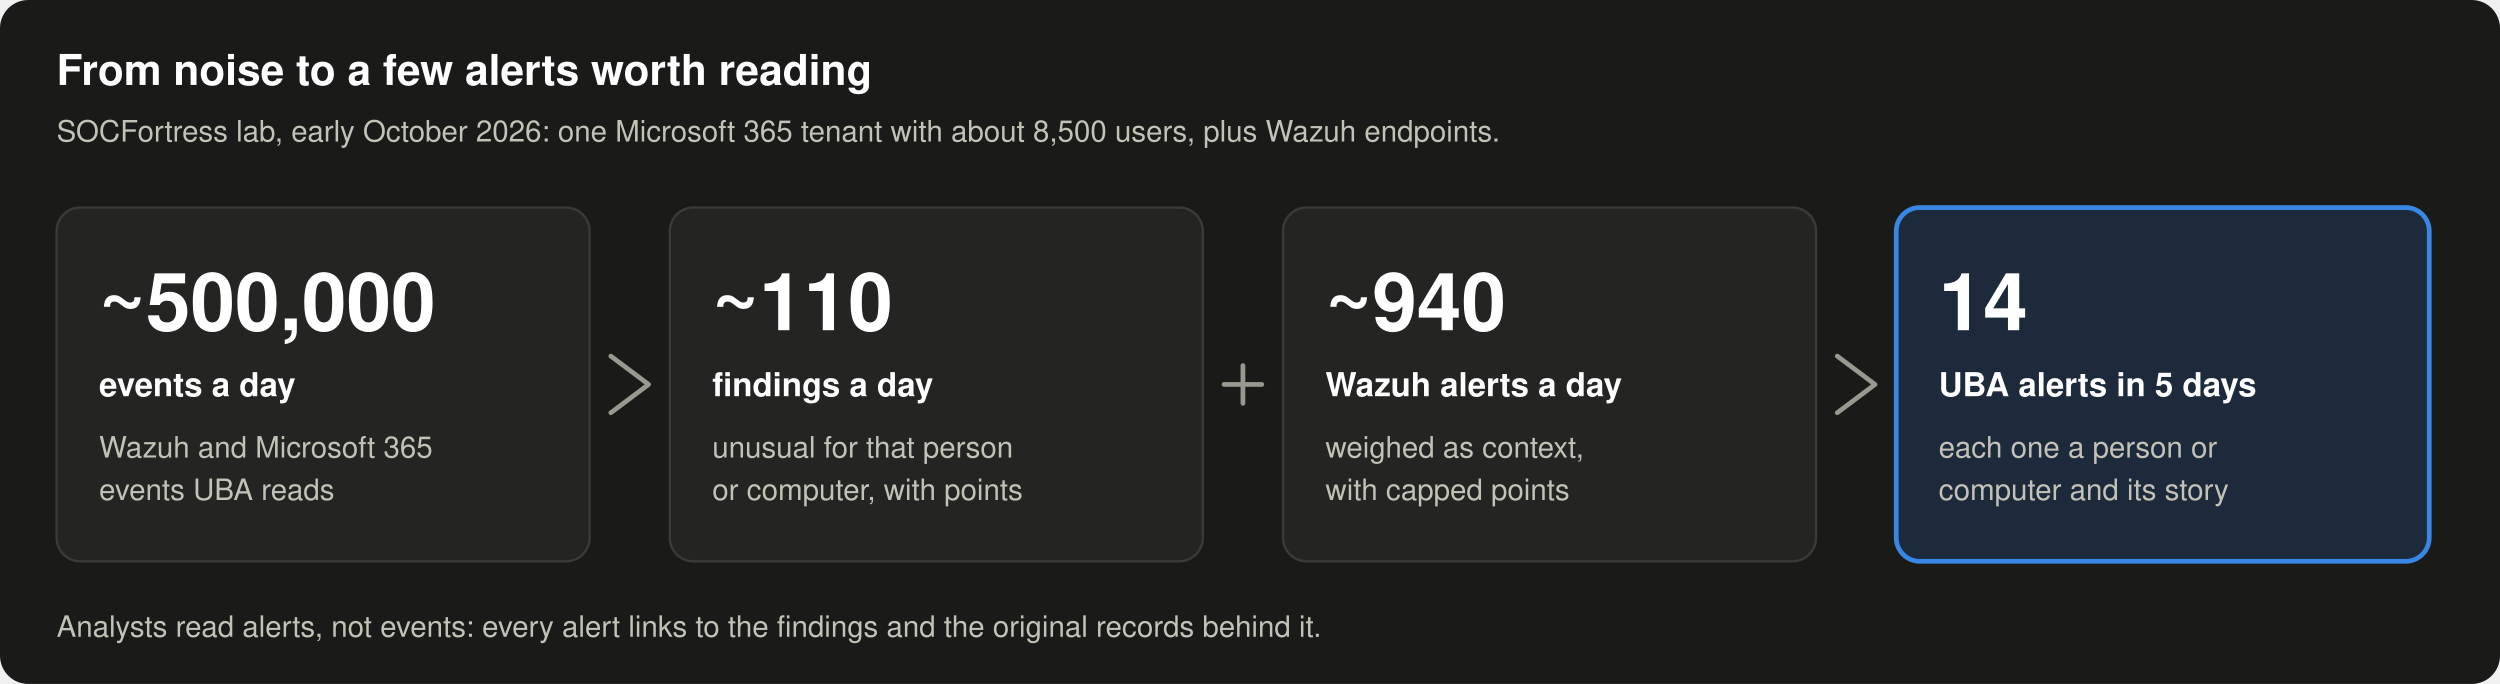
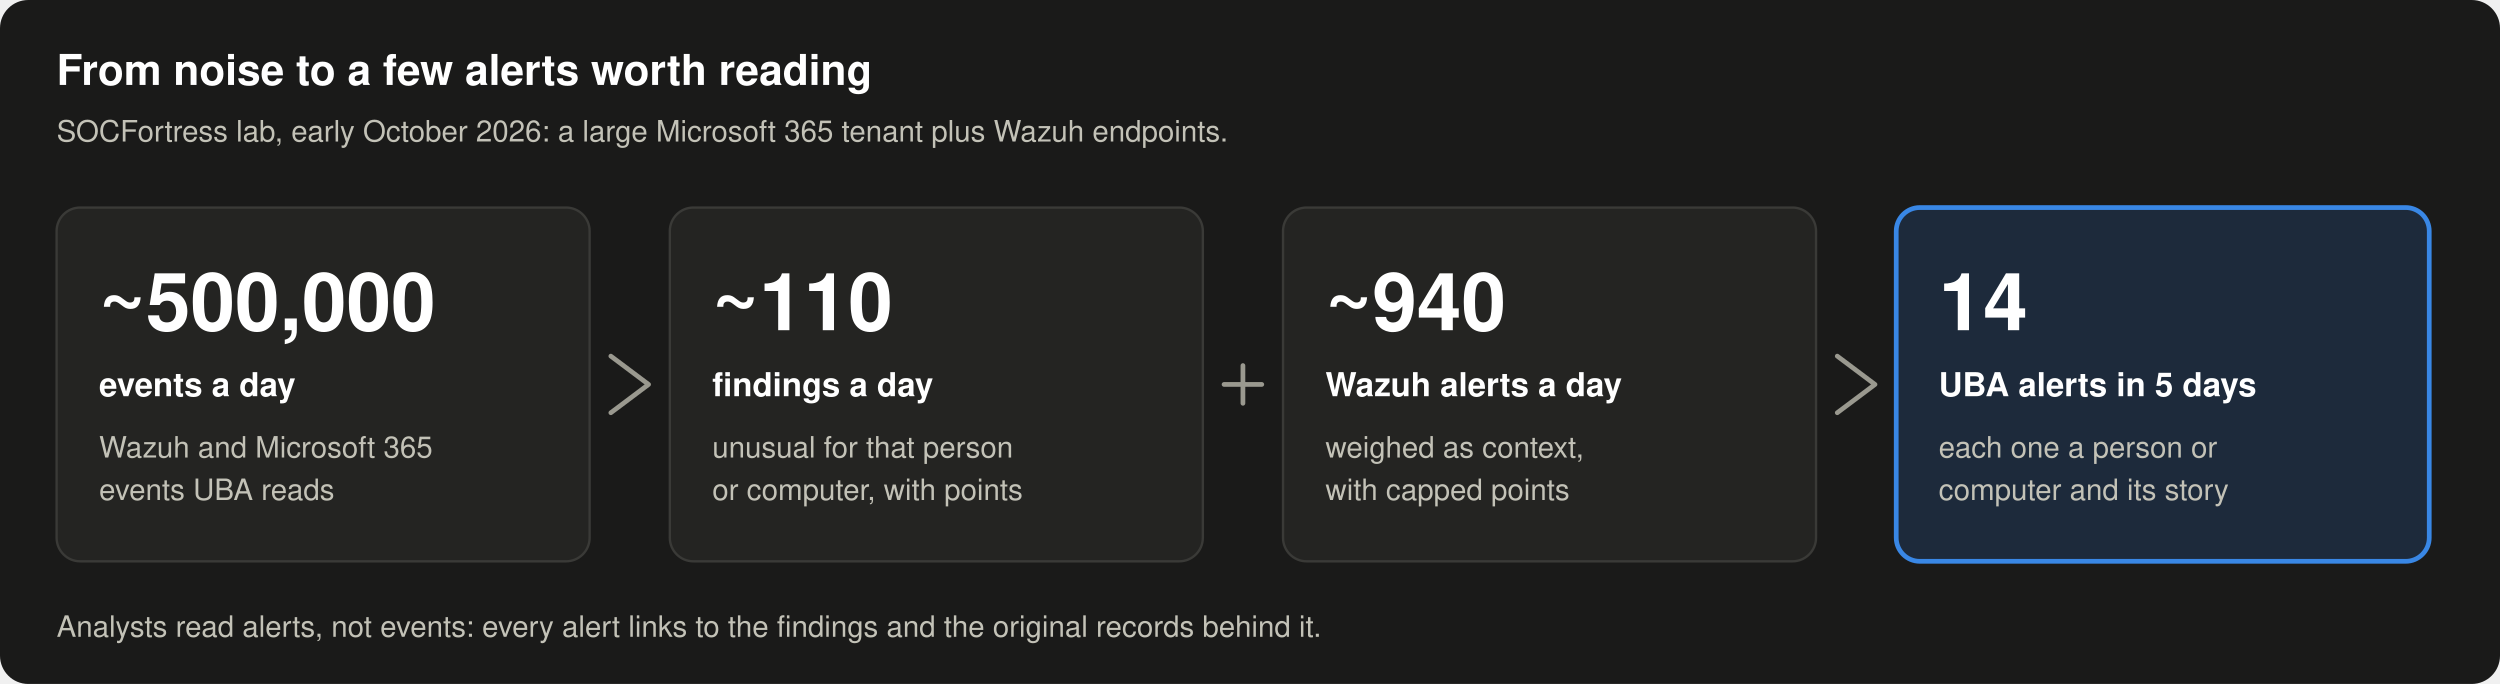
<svg xmlns="http://www.w3.org/2000/svg" width="1060" height="290" viewBox="0 0 1060 290" font-family="-apple-system, BlinkMacSystemFont, 'Segoe UI', Helvetica, Arial, sans-serif" role="img" aria-label="From noise to a few alerts worth reading">
  <rect width="1060" height="290" rx="12" fill="#1a1a19" />
  <text x="24" y="36" font-size="18" font-weight="700" fill="#ffffff" text-anchor="start">From noise to a few alerts worth reading</text>
-   <text x="24" y="60" font-size="12.5" font-weight="400" fill="#c3c2b7" text-anchor="start">SOCFortress lab, early October 2026: one Microsoft 365 tenant with about 8,500 users, plus Wazuh endpoints.</text>
+   <text x="24" y="60" font-size="12.5" font-weight="400" fill="#c3c2b7" text-anchor="start">SOCFortress lab, early October 2026: a large Microsoft 365 tenant plus Wazuh endpoints.</text>
  <rect x="24" y="88" width="226" height="150" rx="10" fill="#242422" stroke="#3a3a37" stroke-width="1" />
  <text x="42" y="140" font-size="34" font-weight="700" fill="#ffffff" text-anchor="start">~500,000</text>
  <text x="42" y="168" font-size="14" font-weight="600" fill="#ffffff" text-anchor="start">events a day</text>
  <text x="42" y="194" font-size="12.5" font-weight="400" fill="#c3c2b7" text-anchor="start">Wazuh and Microsoft 365</text>
  <text x="42" y="212" font-size="12.5" font-weight="400" fill="#c3c2b7" text-anchor="start">events UBA reads</text>
  <path d="M259,151 L275,163 L259,175" fill="none" stroke="#9a998f" stroke-width="2" stroke-linecap="round" stroke-linejoin="round" />
  <rect x="284" y="88" width="226" height="150" rx="10" fill="#242422" stroke="#3a3a37" stroke-width="1" />
  <text x="302" y="140" font-size="34" font-weight="700" fill="#ffffff" text-anchor="start">~110</text>
  <text x="302" y="168" font-size="14" font-weight="600" fill="#ffffff" text-anchor="start">findings a day</text>
  <text x="302" y="194" font-size="12.5" font-weight="400" fill="#c3c2b7" text-anchor="start">unusual for that person</text>
  <text x="302" y="212" font-size="12.5" font-weight="400" fill="#c3c2b7" text-anchor="start">or computer, with points</text>
  <path d="M519.0,163 L535.0,163 M527.0,155 L527.0,171" stroke="#9a998f" stroke-width="2" stroke-linecap="round" />
  <rect x="544" y="88" width="226" height="150" rx="10" fill="#242422" stroke="#3a3a37" stroke-width="1" />
  <text x="562" y="140" font-size="34" font-weight="700" fill="#ffffff" text-anchor="start">~940</text>
  <text x="562" y="168" font-size="14" font-weight="600" fill="#ffffff" text-anchor="start">Wazuh alerts a day</text>
  <text x="562" y="194" font-size="12.5" font-weight="400" fill="#c3c2b7" text-anchor="start">weighed as context,</text>
  <text x="562" y="212" font-size="12.5" font-weight="400" fill="#c3c2b7" text-anchor="start">with capped points</text>
  <path d="M779,151 L795,163 L779,175" fill="none" stroke="#9a998f" stroke-width="2" stroke-linecap="round" stroke-linejoin="round" />
  <rect x="804" y="88" width="226" height="150" rx="10" fill="#1d2a3b" stroke="#3987e5" stroke-width="2" />
  <text x="822" y="140" font-size="34" font-weight="700" fill="#ffffff" text-anchor="start">14</text>
  <text x="822" y="168" font-size="14" font-weight="600" fill="#ffffff" text-anchor="start">UBA alerts in 5 days</text>
  <text x="822" y="194" font-size="12.5" font-weight="400" fill="#c3c2b7" text-anchor="start">each one a person or</text>
  <text x="822" y="212" font-size="12.5" font-weight="400" fill="#c3c2b7" text-anchor="start">computer and its story</text>
  <text x="24" y="270" font-size="12.5" font-weight="400" fill="#c3c2b7" text-anchor="start">Analysts read alerts, not events: every alert links to the findings and the original records behind it.</text>
</svg>
